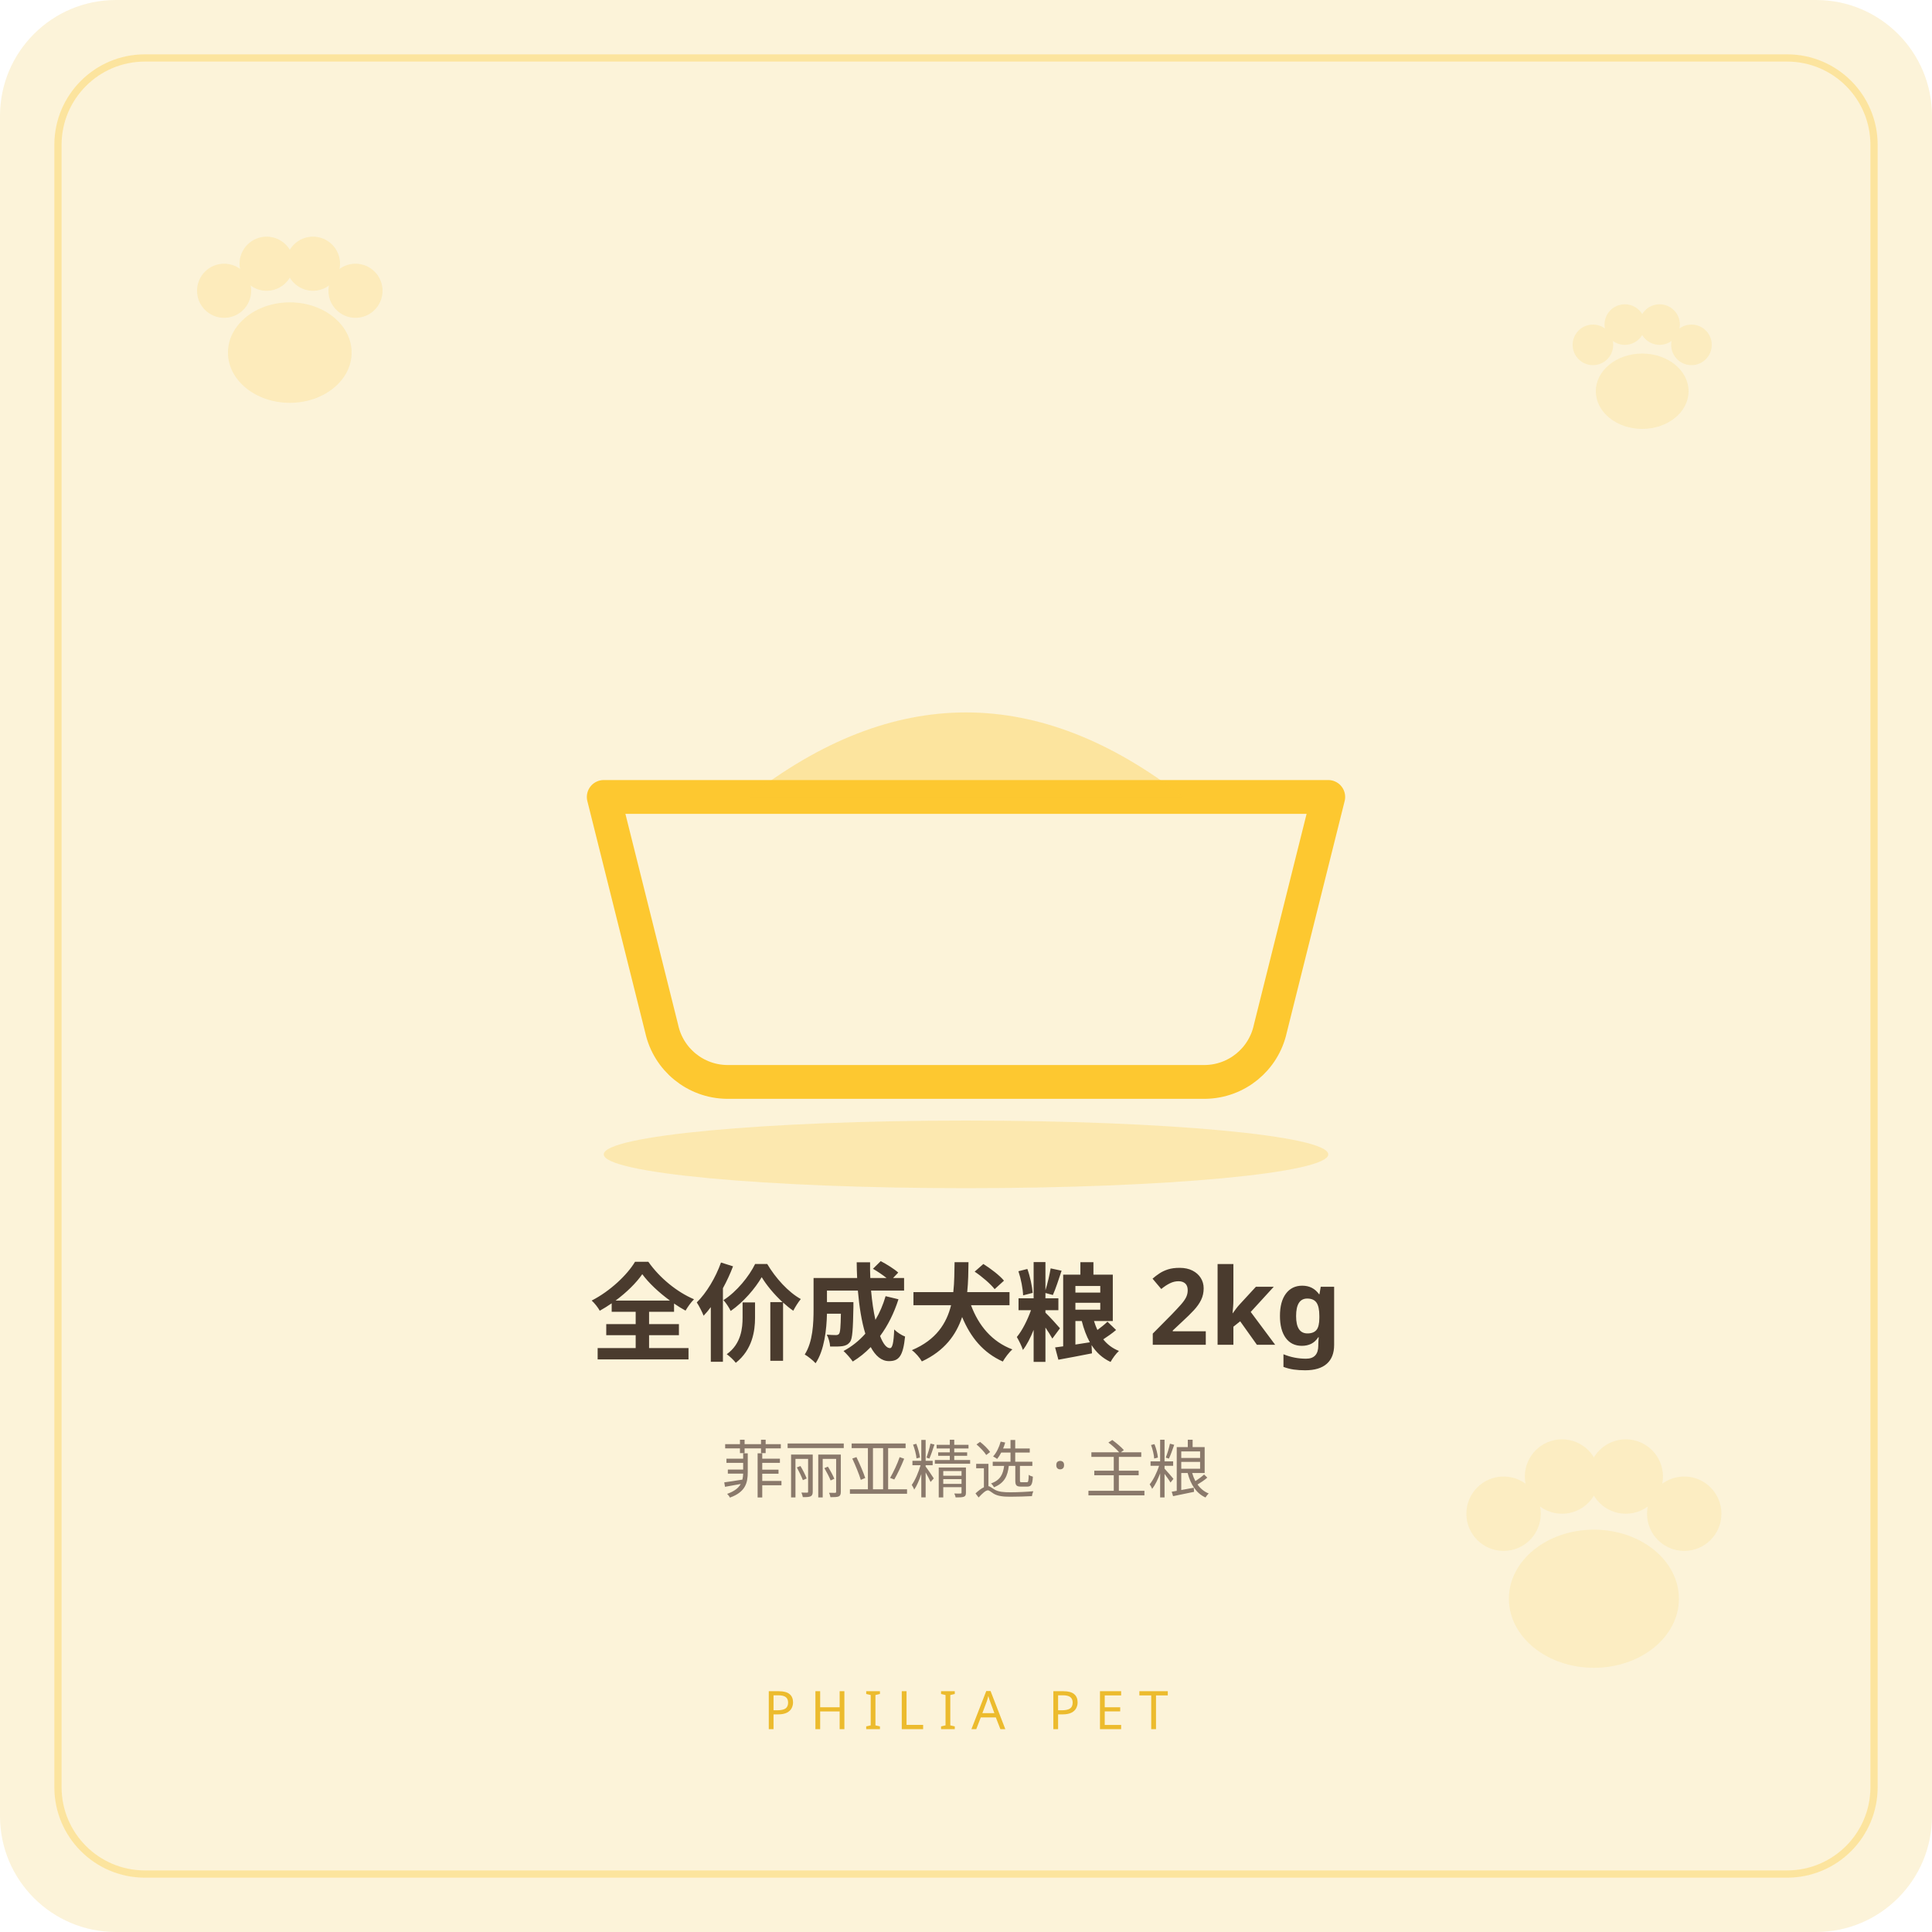
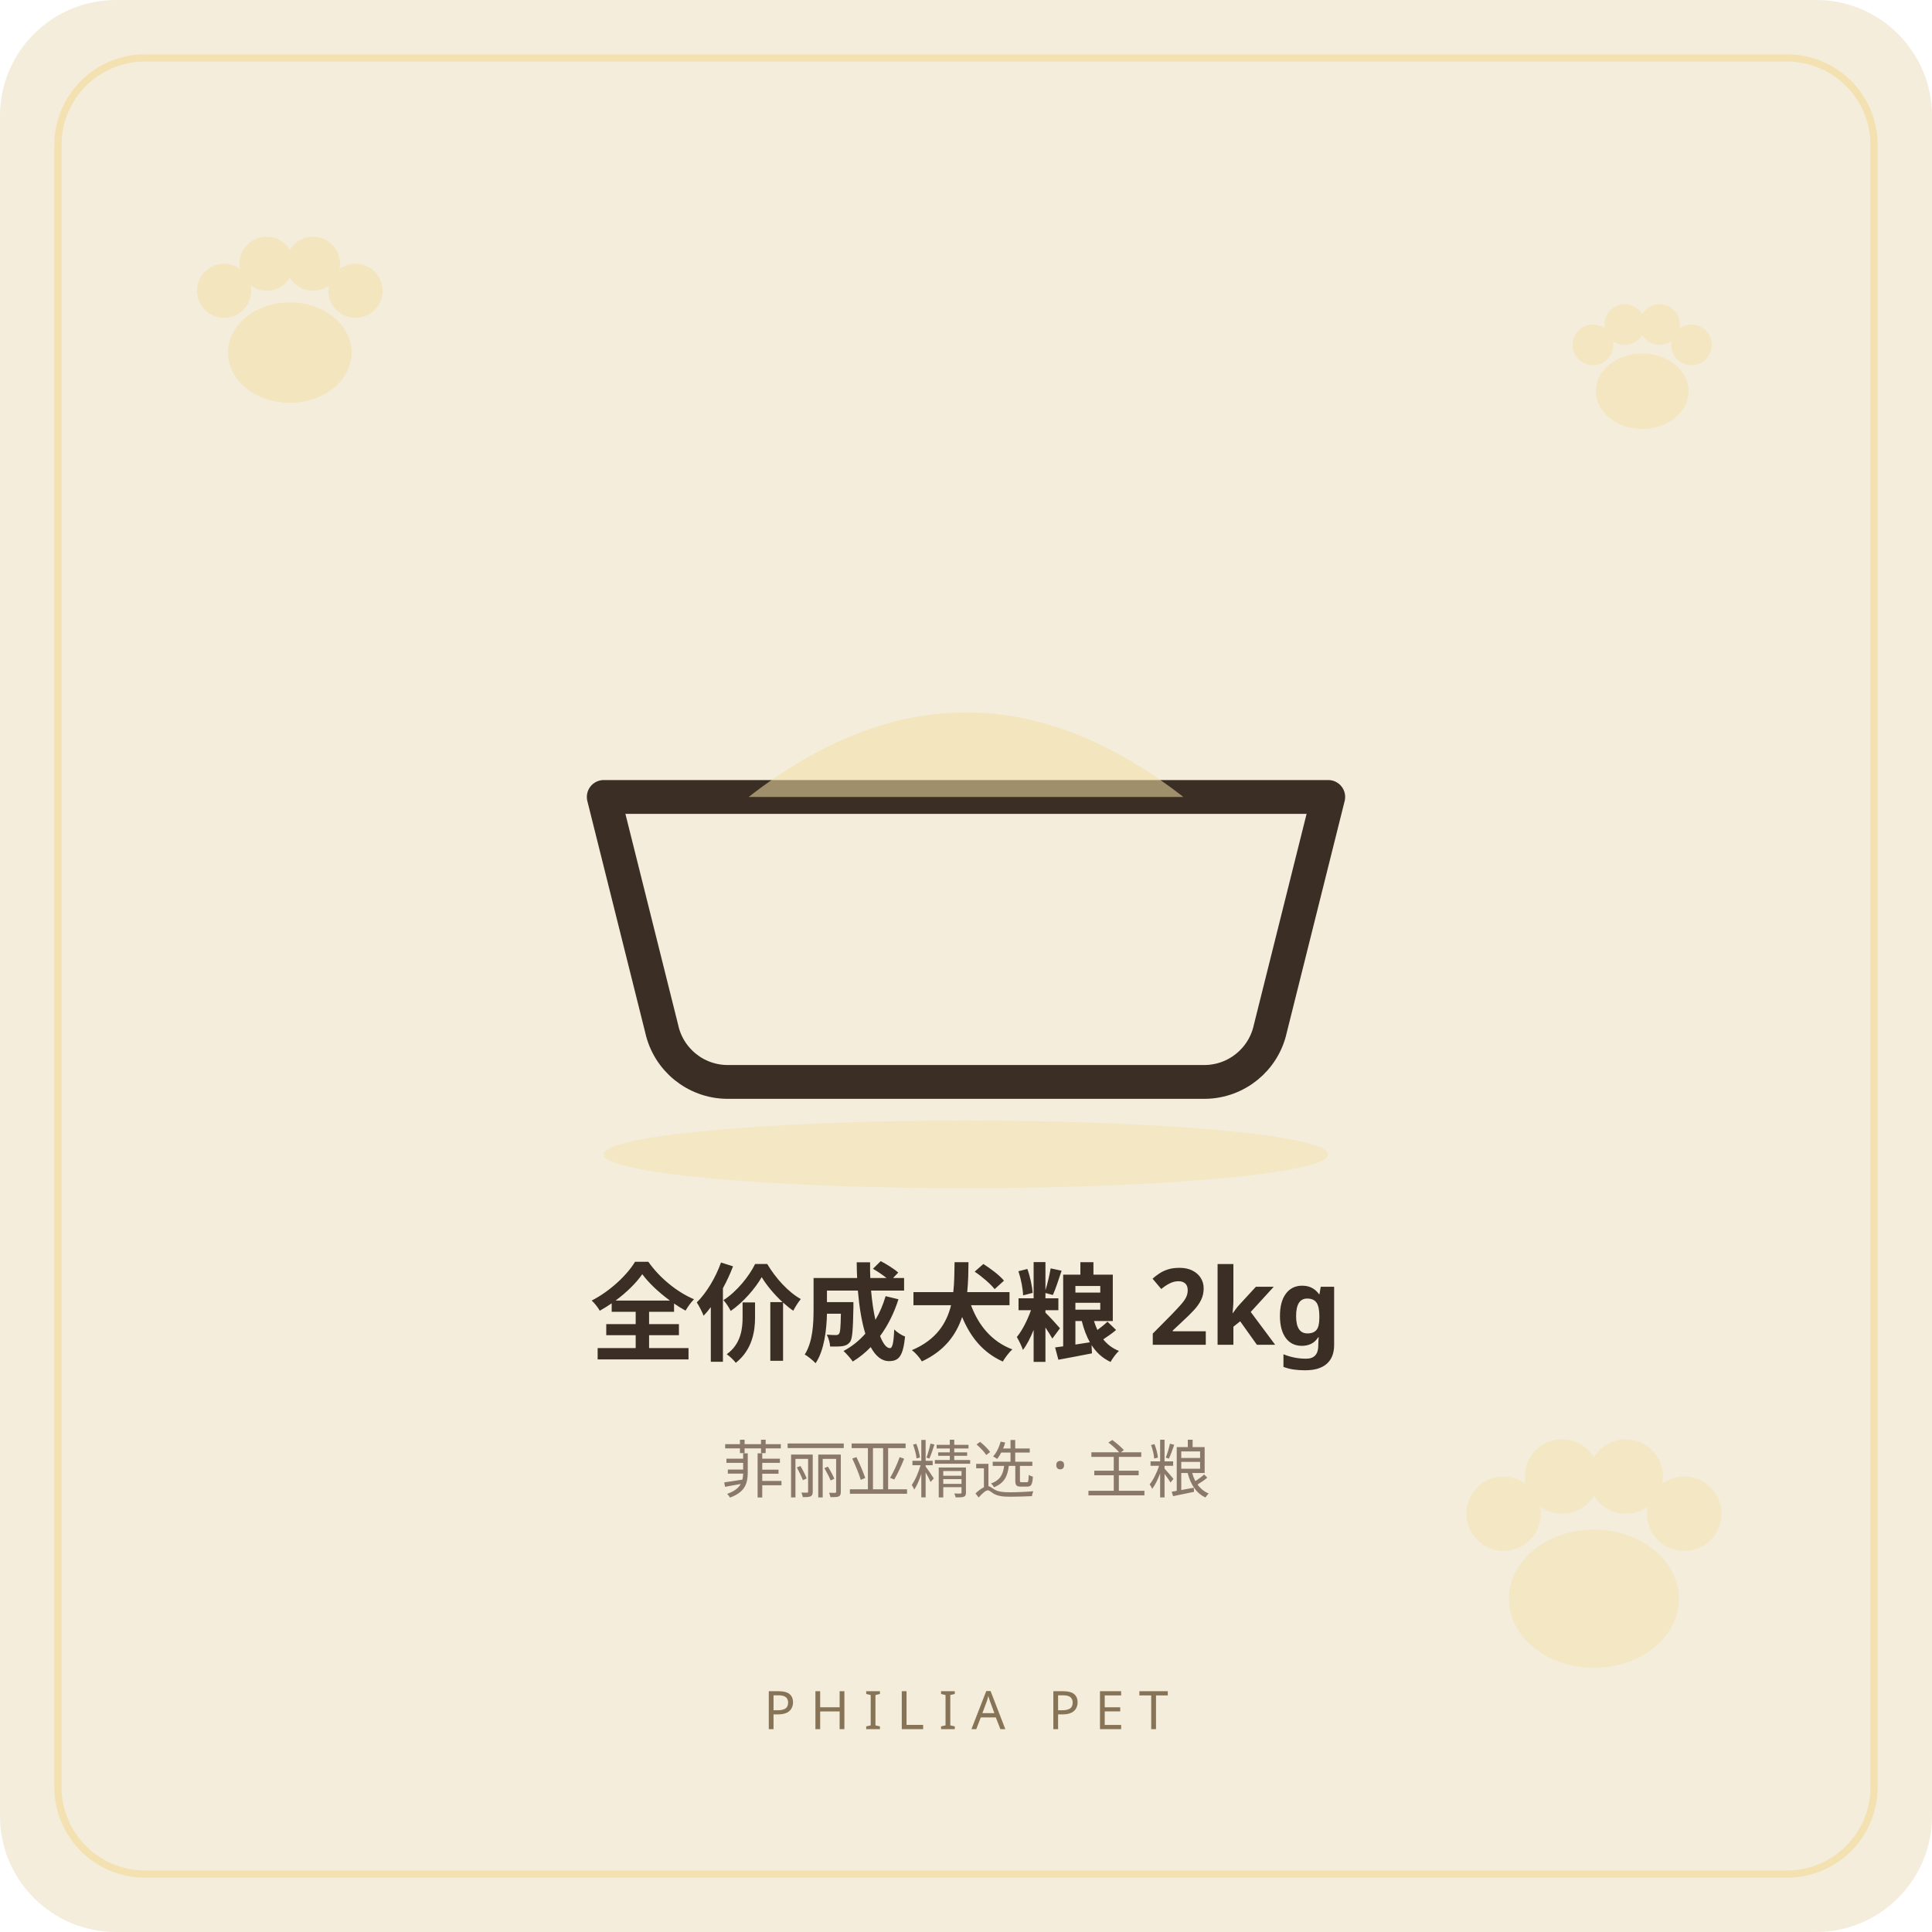
<svg xmlns="http://www.w3.org/2000/svg" width="800" height="800" viewBox="0 0 800 800">
-   <rect width="800" height="800" rx="48" fill="#FCF3D9" />
-   <rect x="24" y="24" width="752" height="752" rx="36" fill="none" stroke="#FDC830" stroke-width="3" opacity="0.35" />
-   <g transform="translate(120 130) scale(1.6)" fill="#FDC830" opacity="0.18">
+   <rect width="800" height="800" rx="48" fill="#F4EDDC" />
+   <rect x="24" y="24" width="752" height="752" rx="36" fill="none" stroke="#F2DFA6" stroke-width="3" opacity="0.8" />
+   <g transform="translate(120 130) scale(1.6)" fill="#F2DFA6" opacity="0.55">
    <ellipse cx="0" cy="10" rx="16" ry="13" />
    <circle cx="-17" cy="-6" r="7" />
    <circle cx="-6" cy="-13" r="7" />
    <circle cx="6" cy="-13" r="7" />
    <circle cx="17" cy="-6" r="7" />
  </g>
-   <g transform="translate(660 640) scale(2.2)" fill="#FDC830" opacity="0.14">
+   <g transform="translate(660 640) scale(2.2)" fill="#F2DFA6" opacity="0.45">
    <ellipse cx="0" cy="10" rx="16" ry="13" />
    <circle cx="-17" cy="-6" r="7" />
    <circle cx="-6" cy="-13" r="7" />
    <circle cx="6" cy="-13" r="7" />
    <circle cx="17" cy="-6" r="7" />
  </g>
-   <g transform="translate(680 150) scale(1.2)" fill="#FDC830" opacity="0.16">
+   <g transform="translate(680 150) scale(1.2)" fill="#F2DFA6" opacity="0.5">
    <ellipse cx="0" cy="10" rx="16" ry="13" />
    <circle cx="-17" cy="-6" r="7" />
    <circle cx="-6" cy="-13" r="7" />
    <circle cx="6" cy="-13" r="7" />
    <circle cx="17" cy="-6" r="7" />
  </g>
-   <path d="M250 330 h300 l-24 96 a28 28 0 0 1 -27 22 H301 a28 28 0 0 1 -27 -22 z" fill="none" stroke="#FDC830" stroke-width="14" stroke-linejoin="round" />
-   <path d="M310 330 q90 -70 180 0" fill="#FDC830" opacity="0.35" />
-   <ellipse cx="400" cy="478" rx="150" ry="14" fill="#FDC830" opacity="0.25" />
-   <text x="400" y="560" text-anchor="middle" font-family="'PingFang SC','Microsoft YaHei',sans-serif" font-size="44" font-weight="600" fill="#4A3B2E">全价成犬粮 2kg</text>
+   <path d="M250 330 h300 l-24 96 a28 28 0 0 1 -27 22 H301 a28 28 0 0 1 -27 -22 z" fill="none" stroke="#3B2E24" stroke-width="14" stroke-linejoin="round" />
+   <path d="M310 330 q90 -70 180 0" fill="#F2DFA6" opacity="0.55" />
+   <ellipse cx="400" cy="478" rx="150" ry="14" fill="#F2DFA6" opacity="0.45" />
+   <text x="400" y="560" text-anchor="middle" font-family="'PingFang SC','Microsoft YaHei',sans-serif" font-size="44" font-weight="600" fill="#3B2E24">全价成犬粮 2kg</text>
  <text x="400" y="618" text-anchor="middle" font-family="'PingFang SC','Microsoft YaHei',sans-serif" font-size="26" fill="#8A796B">菲丽亚精选 · 主粮</text>
-   <text x="400" y="716" text-anchor="middle" font-family="'PingFang SC','Microsoft YaHei',sans-serif" font-size="22" letter-spacing="6" fill="#E8AD02" opacity="0.8">PHILIA PET</text>
+   <text x="400" y="716" text-anchor="middle" font-family="'PingFang SC','Microsoft YaHei',sans-serif" font-size="22" letter-spacing="6" fill="#6B5636" opacity="0.8">PHILIA PET</text>
</svg>
